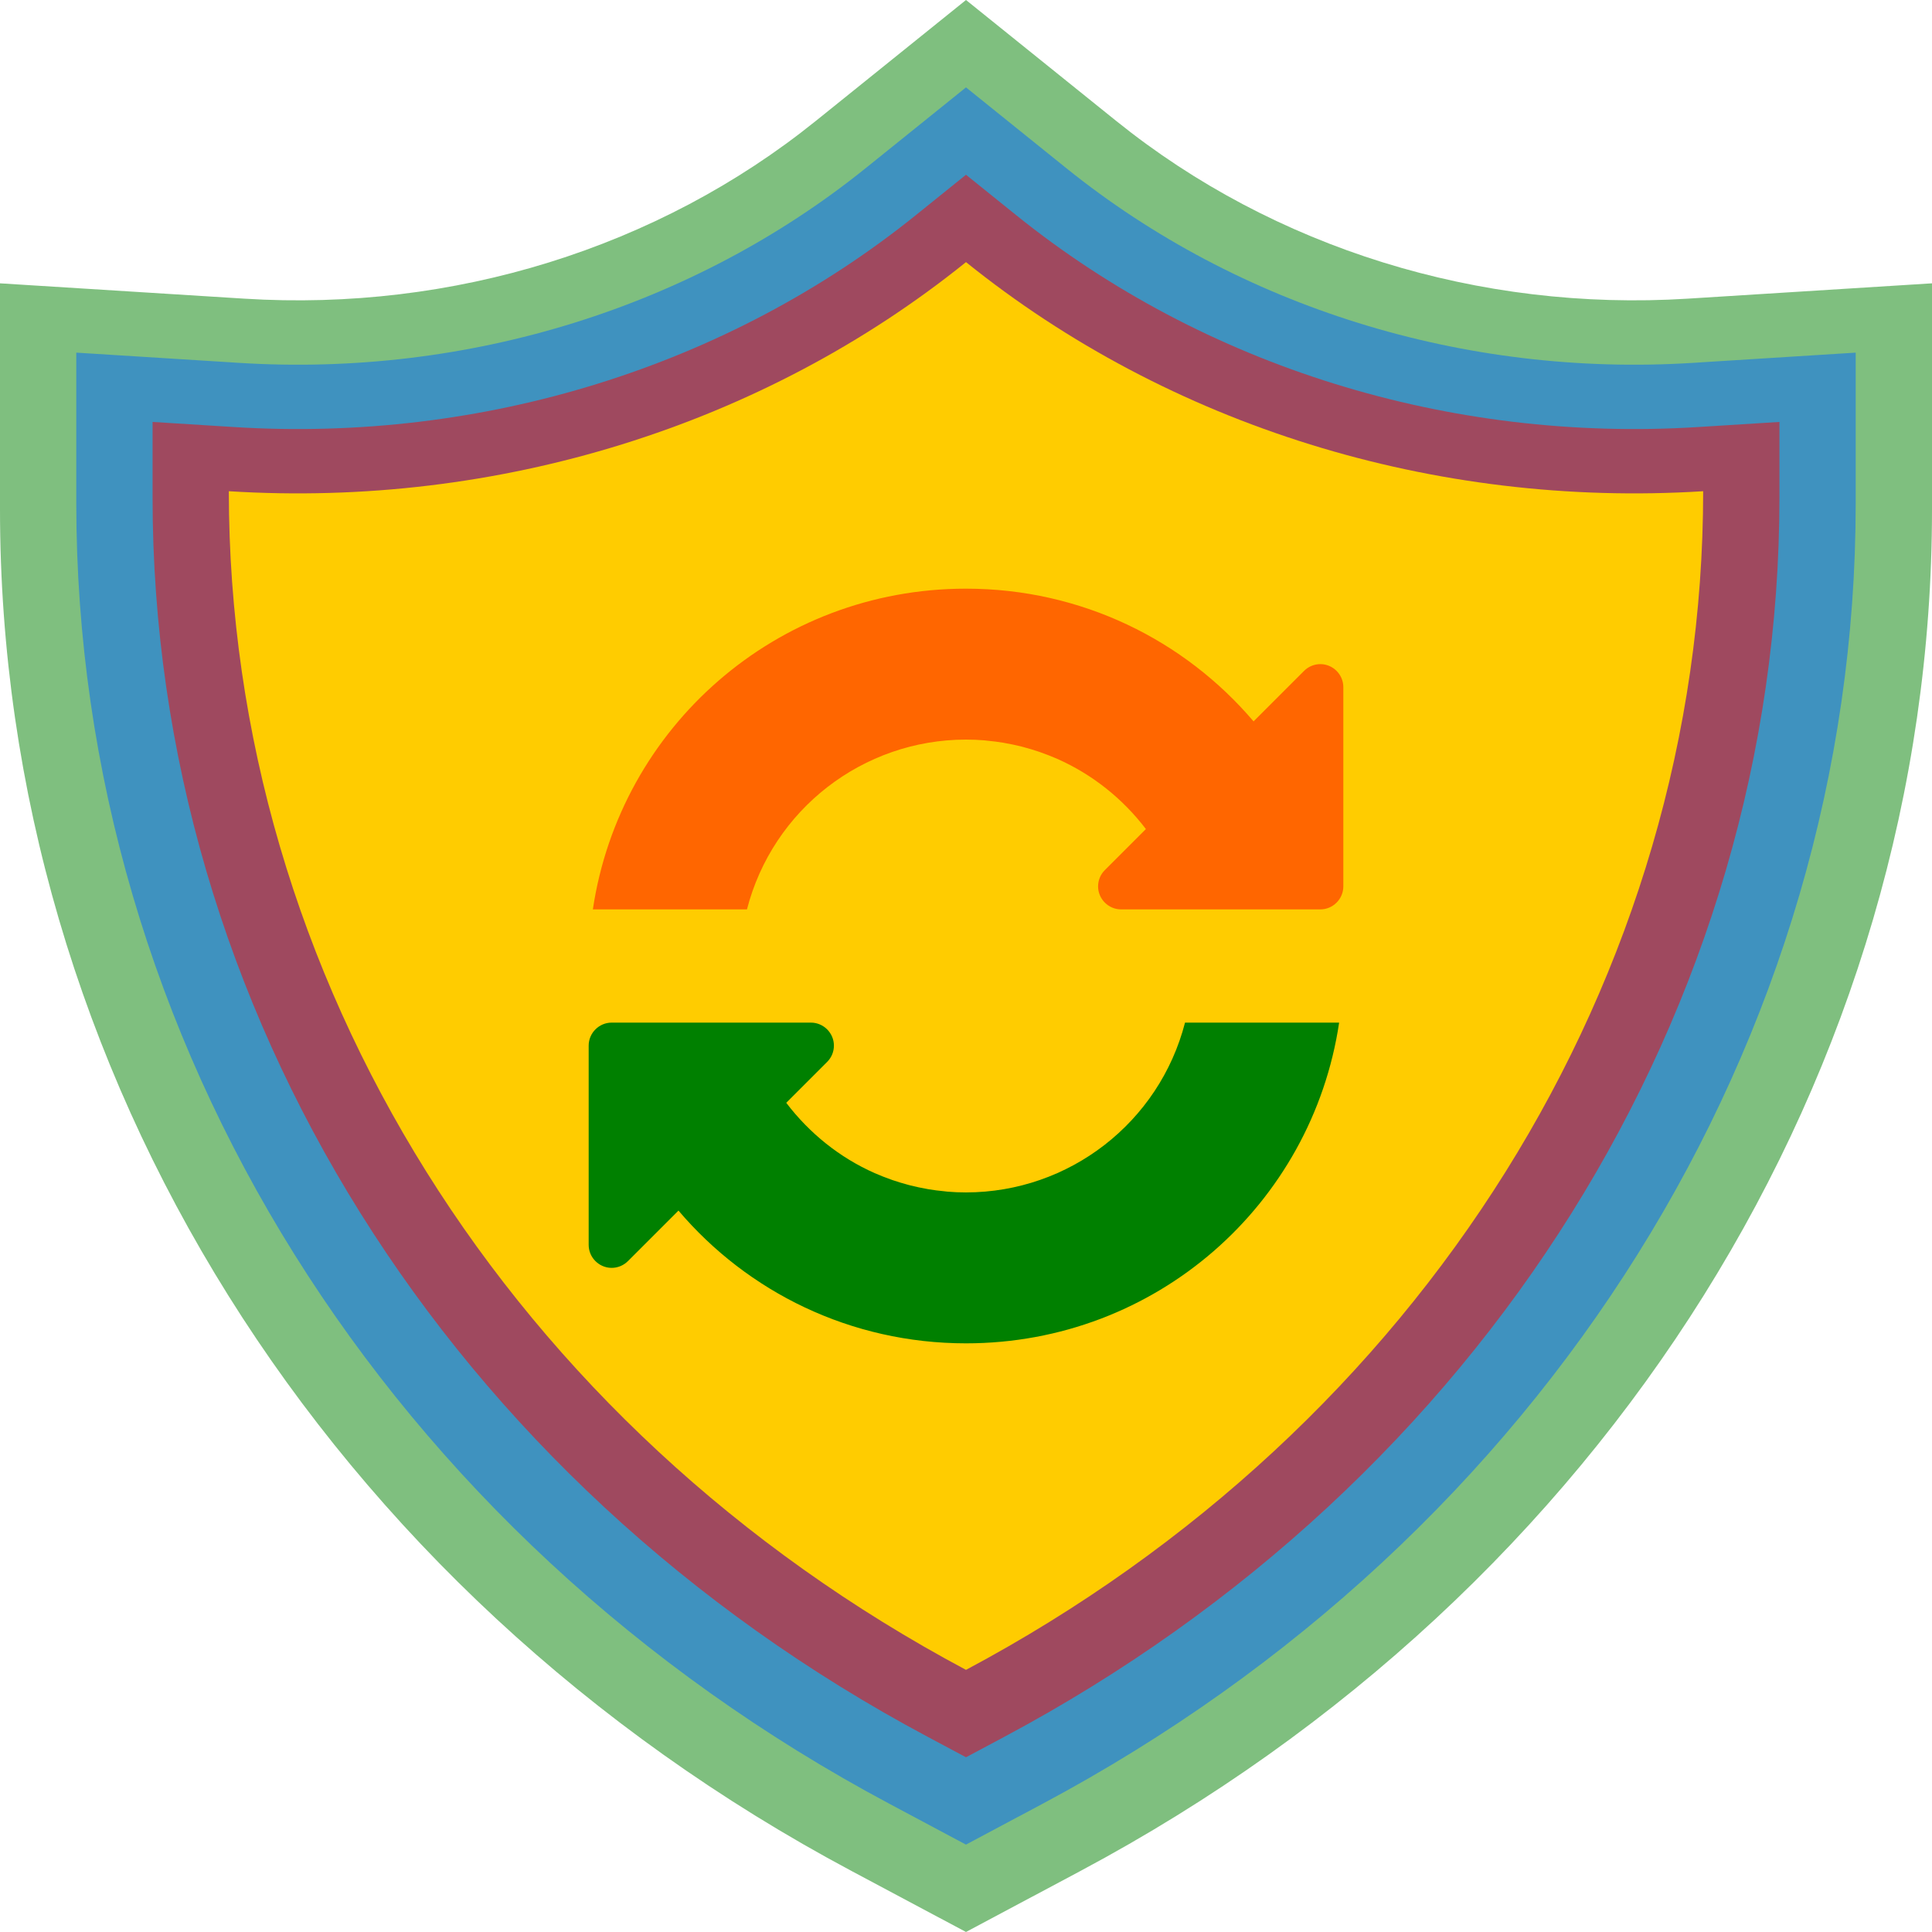
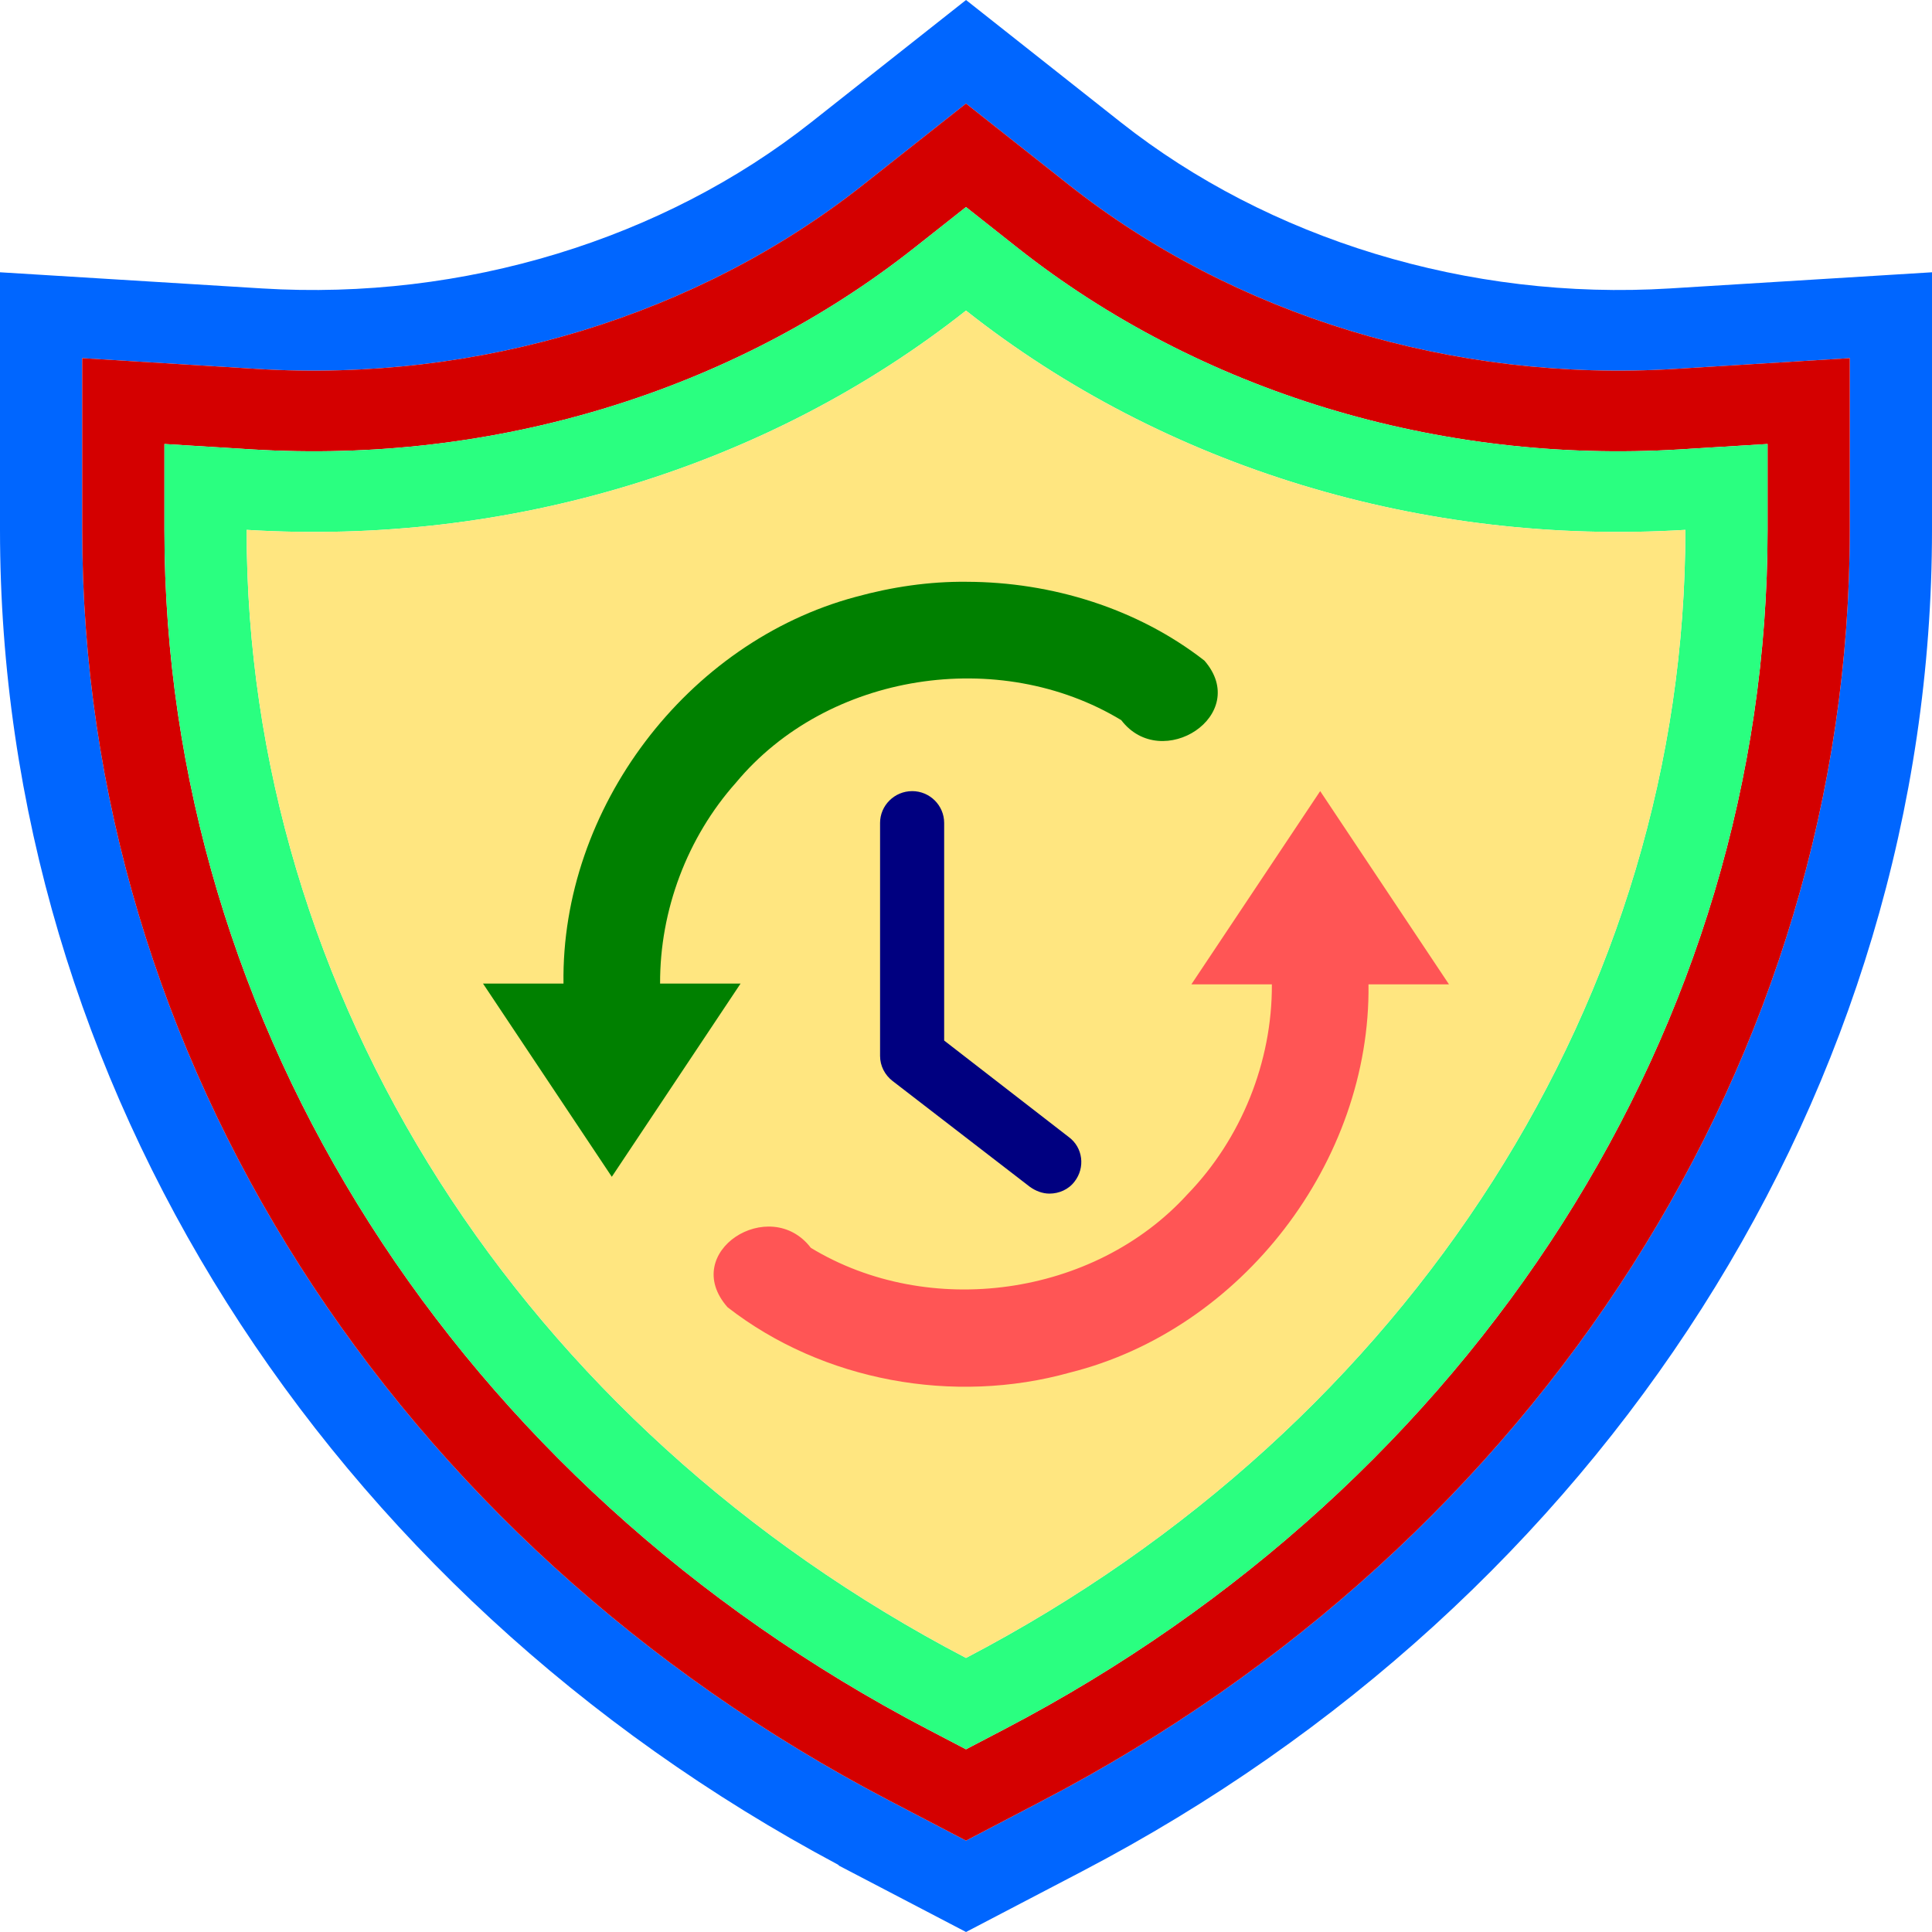
- <svg xmlns="http://www.w3.org/2000/svg" width="512" height="512" viewBox="0 0 135.467 135.467" version="1.1" id="svg8">
-   <defs id="defs2">
-     <linearGradient id="linearGradient3300">
-       <stop style="stop-color:#000000;stop-opacity:1;" offset="0" id="stop3298" />
-     </linearGradient>
-     <marker id="ExperimentalArrow" refX="5" refY="3" orient="auto-start-reverse">
-       <path style="fill:context-stroke" d="M 10,3 0,6 V 0 Z" id="path3195" />
-     </marker>
-     <marker style="overflow:visible" id="Arrow1Lstart" refX="0" refY="0" orient="auto">
-       <path transform="matrix(0.8,0,0,0.8,10,0)" style="fill-rule:evenodd;stroke:#000000;stroke-width:1pt" d="M 0,0 5,-5 -12.5,0 5,5 Z" id="path2942" />
-     </marker>
-     <linearGradient id="linearGradient2878">
-       <stop style="stop-color:#000000;stop-opacity:1;" offset="0" id="stop2876" />
-     </linearGradient>
-   </defs>
-   <g id="layer1" transform="translate(37.87338,-213.6109)" style="opacity:1">
-     <g id="g5997" style="opacity:0.5;fill:#008000" transform="matrix(0.8085488,0,0,0.7463969,-110.6317,130.239)">
-       <g id="g5989" style="fill:#008000">
-         <g id="path5985" style="fill:#008000">
-           <path style="color:#000000;fill:#008000" d="m 173.758,138.032 a 88.13,88.13 161.394 0 1 -63.926,21.522 c 0,45.678 24.368,87.886 63.926,110.724 39.558,-22.839 63.927,-65.047 63.927,-110.724 v 0 a 88.132,88.132 18.606 0 1 -63.927,-21.522 z" id="path6037" />
-           <path style="color:#000000;fill:#008000" d="m 173.758,129.254 -4.35,3.795 c -16.292,14.215 -37.555,21.374 -59.127,19.906 l -7.064,-0.48 v 7.08 c 0,48.03 25.639,92.436 67.234,116.451 l 3.307,1.91 3.307,-1.91 c 41.595,-24.015 67.234,-68.421 67.234,-116.451 v -7.08 l -7.062,0.48 c -21.572,1.468 -42.837,-5.691 -59.129,-19.906 z m 0,17.193 c 16.378,12.681 36.406,19.652 57.088,19.84 -2.186,39.41 -23.455,75.321 -57.088,96.205 -33.633,-20.884 -54.901,-56.795 -57.088,-96.205 20.682,-0.187 40.71,-7.158 57.088,-19.84 z" id="path6039" />
-         </g>
-         <g id="path5987" style="fill:#008000">
-           <path style="color:#000000;fill:#008000" d="m 173.758,129.254 -4.35,3.795 c -16.292,14.215 -37.555,21.374 -59.127,19.906 l -7.064,-0.48 v 7.08 c 0,48.03 25.639,92.436 67.234,116.451 l 3.307,1.91 3.307,-1.91 c 41.595,-24.015 67.234,-68.421 67.234,-116.451 v -7.08 l -7.062,0.48 c -21.572,1.468 -42.837,-5.691 -59.129,-19.906 z m 0,17.193 c 16.378,12.681 36.406,19.652 57.088,19.84 -2.186,39.41 -23.455,75.321 -57.088,96.205 -33.633,-20.884 -54.901,-56.795 -57.088,-96.205 20.682,-0.187 40.71,-7.158 57.088,-19.84 z" id="path6043" />
-           <path style="color:#000000;fill:#008000" d="m 173.758,120.477 -4.348,3.793 -4.352,3.795 c -14.972,13.064 -34.503,19.64 -54.328,18.291 l -14.129,-0.961 v 14.16 c 0,50.383 26.908,96.988 70.541,122.18 l 6.615,3.82 6.613,-3.82 c 43.634,-25.192 70.543,-71.796 70.543,-122.18 v -14.16 l -14.127,0.961 c -19.825,1.349 -39.358,-5.227 -54.33,-18.291 z m -0.002,17.557 h 0.002 0.002 c 1.068,0.932 2.214,1.746 3.32,2.621 l -3.322,-2.572 -3.322,2.572 c 1.106,-0.875 2.253,-1.69 3.32,-2.621 z m 0.002,16.523 c 14.726,10.292 31.851,16.518 49.713,17.979 -3.792,33.205 -21.852,63.089 -49.713,81.865 -27.861,-18.776 -45.92,-48.66 -49.713,-81.865 17.862,-1.461 34.987,-7.687 49.713,-17.979 z m 42.342,3.701 c 0.316,0.057 0.631,0.118 0.947,0.172 -0.317,-0.054 -0.631,-0.115 -0.947,-0.172 z m -84.693,0.004 c -0.31,0.056 -0.619,0.113 -0.93,0.166 0.311,-0.052 0.62,-0.11 0.93,-0.166 z m -7.227,1 c -0.352,0.034 -0.706,0.057 -1.059,0.086 0.353,-0.029 0.706,-0.052 1.059,-0.086 z m 99.154,0 c 0.354,0.034 0.71,0.056 1.064,0.086 -0.355,-0.03 -0.71,-0.052 -1.064,-0.086 z m -113.502,0.293 c 2.178,0.148 4.346,0.132 6.514,0.119 l -6.508,0.06 c -8e-5,-0.06 -0.006,-0.119 -0.006,-0.18 z m 127.852,0 c 0,0.06 -0.006,0.119 -0.006,0.18 l -6.508,-0.06 c 2.167,0.013 4.336,0.029 6.514,-0.119 z m -127.615,7.119 c 0.28,5.025 0.879,9.989 1.734,14.885 -0.856,-4.897 -1.455,-9.86 -1.734,-14.885 z m 127.379,0 c -0.28,5.025 -0.878,9.988 -1.734,14.885 0.856,-4.896 1.455,-9.86 1.734,-14.885 z m -125.508,15.697 c 0.868,4.782 2.012,9.488 3.406,14.104 -1.394,-4.618 -2.538,-9.32 -3.406,-14.104 z m 123.637,0 c -0.868,4.783 -2.012,9.486 -3.406,14.104 1.394,-4.615 2.538,-9.321 3.406,-14.104 z M 115.625,197.389 c 1.434,4.622 3.115,9.152 5.055,13.562 -1.939,-4.413 -3.621,-8.939 -5.055,-13.562 z m 116.266,0 c -1.434,4.624 -3.116,9.15 -5.055,13.562 1.939,-4.41 3.621,-8.941 5.055,-13.562 z M 120.957,211.562 c 10.257,22.996 27.223,42.801 49.227,56.488 -22.004,-13.689 -38.971,-33.48 -49.227,-56.488 z m 105.602,0 c -10.255,23.008 -27.222,42.8 -49.227,56.488 22.003,-13.687 38.97,-33.493 49.227,-56.488 z" id="path6045" />
-         </g>
-       </g>
-       <g id="g5995" style="fill:#008000">
-         <g id="path5991" style="fill:#008000">
-           <path style="color:#000000;fill:#008000" d="m 173.758,129.254 -4.35,3.795 c -16.292,14.215 -37.555,21.374 -59.127,19.906 l -7.064,-0.48 v 7.08 c 0,48.03 25.639,92.436 67.234,116.451 l 3.307,1.91 3.307,-1.91 c 41.595,-24.015 67.234,-68.421 67.234,-116.451 v -7.08 l -7.062,0.48 c -21.572,1.468 -42.837,-5.691 -59.129,-19.906 z m 0,17.193 c 16.378,12.681 36.406,19.652 57.088,19.84 -2.186,39.41 -23.455,75.321 -57.088,96.205 -33.633,-20.884 -54.901,-56.795 -57.088,-96.205 20.682,-0.187 40.71,-7.158 57.088,-19.84 z" id="path6049" />
-           <path style="color:#000000;fill:#008000" d="m 173.758,120.477 -4.348,3.793 -4.352,3.795 c -14.972,13.064 -34.503,19.64 -54.328,18.291 l -14.129,-0.961 v 14.16 c 0,50.383 26.908,96.988 70.541,122.18 l 6.615,3.82 6.613,-3.82 c 43.634,-25.192 70.543,-71.796 70.543,-122.18 v -14.16 l -14.127,0.961 c -19.825,1.349 -39.358,-5.227 -54.33,-18.291 z m -0.002,17.557 h 0.002 0.002 c 1.068,0.932 2.214,1.746 3.32,2.621 l -3.322,-2.572 -3.322,2.572 c 1.106,-0.875 2.253,-1.69 3.32,-2.621 z m 0.002,16.523 c 14.726,10.292 31.851,16.518 49.713,17.979 -3.792,33.205 -21.852,63.089 -49.713,81.865 -27.861,-18.776 -45.92,-48.66 -49.713,-81.865 17.862,-1.461 34.987,-7.687 49.713,-17.979 z m 42.342,3.701 c 0.316,0.057 0.631,0.118 0.947,0.172 -0.317,-0.054 -0.631,-0.115 -0.947,-0.172 z m -84.693,0.004 c -0.31,0.056 -0.619,0.113 -0.93,0.166 0.311,-0.052 0.62,-0.11 0.93,-0.166 z m -7.227,1 c -0.352,0.034 -0.706,0.057 -1.059,0.086 0.353,-0.029 0.706,-0.052 1.059,-0.086 z m 99.154,0 c 0.354,0.034 0.71,0.056 1.064,0.086 -0.355,-0.03 -0.71,-0.052 -1.064,-0.086 z m -113.502,0.293 c 2.178,0.148 4.346,0.132 6.514,0.119 l -6.508,0.06 c -8e-5,-0.06 -0.006,-0.119 -0.006,-0.18 z m 127.852,0 c 0,0.06 -0.006,0.119 -0.006,0.18 l -6.508,-0.06 c 2.167,0.013 4.336,0.029 6.514,-0.119 z m -127.615,7.119 c 0.28,5.025 0.879,9.989 1.734,14.885 -0.856,-4.897 -1.455,-9.86 -1.734,-14.885 z m 127.379,0 c -0.28,5.025 -0.878,9.988 -1.734,14.885 0.856,-4.896 1.455,-9.86 1.734,-14.885 z m -125.508,15.697 c 0.868,4.782 2.012,9.488 3.406,14.104 -1.394,-4.618 -2.538,-9.32 -3.406,-14.104 z m 123.637,0 c -0.868,4.783 -2.012,9.486 -3.406,14.104 1.394,-4.615 2.538,-9.321 3.406,-14.104 z M 115.625,197.389 c 1.434,4.622 3.115,9.152 5.055,13.562 -1.939,-4.413 -3.621,-8.939 -5.055,-13.562 z m 116.266,0 c -1.434,4.624 -3.116,9.15 -5.055,13.562 1.939,-4.41 3.621,-8.941 5.055,-13.562 z M 120.957,211.562 c 10.257,22.996 27.223,42.801 49.227,56.488 -22.004,-13.688 -38.971,-33.48 -49.227,-56.488 z m 105.602,0 c -10.255,23.008 -27.223,42.8 -49.227,56.488 22.003,-13.687 38.97,-33.493 49.227,-56.488 z" id="path6051" />
-         </g>
-         <g id="path5993" style="fill:#008000">
-           <path style="color:#000000;fill:#008000" d="m 173.758,120.477 -4.348,3.793 -4.352,3.795 c -14.972,13.064 -34.503,19.64 -54.328,18.291 l -14.129,-0.961 v 14.16 c 0,50.383 26.908,96.988 70.541,122.18 l 6.615,3.82 6.613,-3.82 c 43.634,-25.192 70.543,-71.796 70.543,-122.18 v -14.16 l -14.127,0.961 c -19.825,1.349 -39.358,-5.227 -54.33,-18.291 z m -0.002,17.557 h 0.002 0.002 c 1.068,0.932 2.214,1.746 3.32,2.621 l -3.322,-2.572 -3.322,2.572 c 1.106,-0.875 2.253,-1.69 3.32,-2.621 z m 0.002,16.523 c 14.726,10.292 31.851,16.518 49.713,17.979 -3.792,33.205 -21.852,63.089 -49.713,81.865 -27.861,-18.776 -45.92,-48.66 -49.713,-81.865 17.862,-1.461 34.987,-7.687 49.713,-17.979 z m 42.342,3.701 c 0.316,0.057 0.631,0.118 0.947,0.172 -0.317,-0.054 -0.631,-0.115 -0.947,-0.172 z m -84.693,0.004 c -0.31,0.056 -0.619,0.113 -0.93,0.166 0.311,-0.052 0.62,-0.11 0.93,-0.166 z m -7.227,1 c -0.352,0.034 -0.706,0.057 -1.059,0.086 0.353,-0.029 0.706,-0.052 1.059,-0.086 z m 99.154,0 c 0.354,0.034 0.71,0.056 1.064,0.086 -0.355,-0.03 -0.71,-0.052 -1.064,-0.086 z m -113.502,0.293 c 2.178,0.148 4.346,0.132 6.514,0.119 l -6.508,0.06 c -8e-5,-0.06 -0.006,-0.119 -0.006,-0.18 z m 127.852,0 c 0,0.06 -0.006,0.119 -0.006,0.18 l -6.508,-0.06 c 2.167,0.013 4.336,0.029 6.514,-0.119 z m -127.615,7.119 c 0.28,5.025 0.879,9.989 1.734,14.885 -0.856,-4.897 -1.455,-9.86 -1.734,-14.885 z m 127.379,0 c -0.28,5.025 -0.878,9.988 -1.734,14.885 0.856,-4.896 1.455,-9.86 1.734,-14.885 z m -125.508,15.697 c 0.868,4.782 2.012,9.488 3.406,14.104 -1.394,-4.618 -2.538,-9.32 -3.406,-14.104 z m 123.637,0 c -0.868,4.783 -2.012,9.486 -3.406,14.104 1.394,-4.615 2.538,-9.321 3.406,-14.104 z M 115.625,197.389 c 1.434,4.622 3.115,9.152 5.055,13.562 -1.939,-4.413 -3.621,-8.939 -5.055,-13.562 z m 116.266,0 c -1.434,4.624 -3.116,9.15 -5.055,13.562 1.939,-4.41 3.621,-8.941 5.055,-13.562 z M 120.957,211.562 c 10.257,22.996 27.223,42.801 49.227,56.488 -22.004,-13.689 -38.971,-33.48 -49.227,-56.488 z m 105.602,0 c -10.255,23.008 -27.222,42.8 -49.227,56.488 22.003,-13.687 38.97,-33.493 49.227,-56.488 z" id="path6055" />
-           <path style="color:#000000;fill:#008000" d="m 173.758,111.699 -4.348,3.793 -4.348,3.793 -4.352,3.795 h -0.002 c -13.654,11.914 -31.451,17.906 -49.529,16.676 l -21.193,-1.441 v 21.24 c 0,52.738 28.176,101.538 73.848,127.908 l 9.924,5.73 9.92,-5.73 c 45.673,-26.369 73.852,-75.169 73.852,-127.908 v -21.24 l -21.191,1.441 c -18.079,1.23 -35.877,-4.762 -49.531,-16.676 h -0.002 z m 0,17.555 2.482,2.164 h -0.285 l -2.197,-1.701 -4.34,3.361 -0.012,-0.027 v -0.002 z m -7.422,6.219 7.08,9.047 -4.006,-1.502 c 1.396,1.218 2.638,2.09 3.566,2.824 l 0.736,-0.941 0.045,0.057 0.045,-0.057 0.736,0.941 c 0.928,-0.734 2.17,-1.606 3.566,-2.824 l 6.002,-5.236 c 9.905,7.127 21.253,11.829 33.162,13.975 l -2.314,12.834 c -13.381,-2.428 -26.153,-7.589 -37.408,-15.455 l -3.789,-2.648 -3.789,2.648 c -11.259,7.869 -24.036,13.03 -37.422,15.457 l -2.311,-12.832 c 13.122,-2.362 25.516,-7.913 36.1,-16.287 z m -36.963,16.441 2.17,12.828 c -2.24,0.381 -4.473,0.79 -6.744,1.008 l -1.248,-13.064 c 1.955,-0.187 3.893,-0.446 5.822,-0.771 z m 88.775,0.002 c 1.927,0.325 3.862,0.583 5.814,0.77 l -1.25,13.064 c -2.267,-0.218 -4.496,-0.627 -6.732,-1.008 z m -95.576,0.848 1.096,13.156 c -0.055,0.005 -0.107,0.019 -0.162,0.023 l -6.809,0.557 0.137,1.188 c -0.032,-0.463 -0.136,-0.917 -0.162,-1.381 l -13.207,0.734 c 0.294,5.278 0.924,10.47 1.812,15.572 -0.893,-5.124 -1.52,-10.316 -1.812,-15.572 -0.012,-0.21 -0.011,-0.422 -0.021,-0.633 l 12.941,-0.119 h 0.021 l -0.051,-6.658 0.098,0.096 c -6.5e-4,-0.488 -0.006,-0.545 -0.006,-0.172 l -0.092,0.068 -0.049,-6.557 c 2.1,-0.013 4.184,-0.129 6.266,-0.303 z m 102.375,0 c 2.08,0.173 4.163,0.29 6.262,0.303 l -0.051,6.557 -0.09,-0.068 c 0,-0.379 -0.006,-0.32 -0.006,0.18 l 0.096,-0.096 -0.051,6.65 h 0.021 l 12.943,0.119 c -0.011,0.21 -0.01,0.423 -0.021,0.633 -0.293,5.257 -0.92,10.448 -1.812,15.572 0.889,-5.102 1.519,-10.294 1.812,-15.572 l -13.207,-0.734 c -0.026,0.464 -0.131,0.917 -0.162,1.381 l 0.137,-1.188 -6.809,-0.557 c -0.053,-0.004 -0.105,-0.019 -0.158,-0.023 z m -108.613,6.846 0.018,0.018 -0.018,0.012 z m 114.846,0.008 v 0.021 l -0.012,-0.01 z m -57.422,2.656 c 12.795,8.189 27.089,13.544 42.076,15.793 -4.748,27.228 -19.699,51.534 -42.076,68.053 -22.378,-16.518 -37.328,-40.825 -42.076,-68.053 14.987,-2.249 29.281,-7.604 42.076,-15.793 z m -56.242,11.264 c 0.501,4.302 1.215,8.555 2.16,12.736 6.749,29.849 24.607,56.239 50.385,73.611 l 3.697,2.492 3.697,-2.492 c 25.777,-17.372 43.636,-43.762 50.385,-73.611 0.945,-4.181 1.66,-8.435 2.16,-12.736 -0.273,2.294 -0.405,4.607 -0.803,6.883 l 13.027,2.277 c -0.05,0.285 -0.091,0.571 -0.143,0.855 l -13.014,-2.363 c -0.312,1.721 -0.842,3.383 -1.229,5.084 -0.631,2.773 -1.181,5.57 -2.002,8.289 l 12.658,3.822 c -0.097,0.321 -0.194,0.641 -0.293,0.961 l -12.631,-3.918 c -1.9e-4,5.9e-4 1.8e-4,10e-4 0,0.002 -1.363,4.392 -2.957,8.688 -4.791,12.859 -3.4e-4,7.7e-4 -0.002,0.001 -0.002,0.002 l 12.105,5.32 c -0.095,0.215 -0.195,0.428 -0.291,0.643 l -12.076,-5.387 c -2.4e-4,5.3e-4 2.4e-4,0.001 0,0.002 -8.511,19.081 -21.889,35.843 -39.08,48.432 -2.456,1.799 -4.991,3.51 -7.6,5.133 l 6.986,11.23 c -1.254,0.78 -2.475,1.6 -3.76,2.342 h -0.002 l -3.305,1.91 -3.307,-1.91 h -0.002 c -1.284,-0.741 -2.505,-1.56 -3.758,-2.34 l 6.986,-11.232 c -2.608,-1.623 -5.142,-3.335 -7.598,-5.133 -4.2e-4,-3e-4 -0.002,3e-4 -0.002,0 -17.191,-12.588 -30.569,-29.351 -39.08,-48.432 -2.4e-4,-5.3e-4 2.4e-4,-0.001 0,-0.002 l -12.076,5.387 c -0.096,-0.215 -0.198,-0.427 -0.293,-0.643 l 12.107,-5.32 c -3.4e-4,-7.7e-4 -0.002,-0.001 -0.002,-0.002 -1.151,-2.617 -2.042,-5.36 -3.006,-8.068 -0.572,-1.607 -1.278,-3.155 -1.785,-4.791 -1.8e-4,-5.9e-4 1.8e-4,-0.001 0,-0.002 l -12.631,3.918 c -0.099,-0.32 -0.196,-0.64 -0.293,-0.961 l 12.658,-3.822 c -0.821,-2.719 -1.371,-5.516 -2.002,-8.289 -0.387,-1.701 -0.916,-3.363 -1.229,-5.084 l -13.014,2.363 c -0.052,-0.284 -0.093,-0.571 -0.143,-0.855 l 13.027,-2.277 c -0.398,-2.275 -0.53,-4.589 -0.803,-6.883 z m -12.074,10.057 c 0.908,4.993 2.102,9.898 3.551,14.705 -1.451,-4.816 -2.644,-9.719 -3.551,-14.705 z m 136.633,0 c -0.907,4.987 -2.1,9.889 -3.551,14.705 1.448,-4.808 2.643,-9.71 3.551,-14.705 z m -132.73,15.857 c 0.552,1.773 1.323,3.466 1.945,5.215 1.06,2.975 2.038,5.981 3.307,8.873 -2.012,-4.585 -3.758,-9.287 -5.252,-14.088 z m 128.828,0 c -1.492,4.795 -3.237,9.492 -5.246,14.072 1.266,-2.887 2.243,-5.888 3.301,-8.857 0.623,-1.749 1.394,-3.442 1.945,-5.215 z m -123.164,14.996 c 0.24,0.535 0.529,1.046 0.775,1.578 1.072,2.312 2.165,4.614 3.365,6.859 -1.477,-2.764 -2.859,-5.575 -4.141,-8.438 z m 117.484,0.031 c -1.278,2.852 -2.654,5.653 -4.125,8.406 1.2,-2.246 2.294,-4.547 3.365,-6.859 0.242,-0.522 0.525,-1.022 0.76,-1.547 z m -113.061,8.936 c 1.515,2.806 3.123,5.559 4.834,8.25 -1.711,-2.692 -3.318,-5.444 -4.834,-8.25 z m 108.652,0 c -1.516,2.806 -3.123,5.558 -4.834,8.25 1.711,-2.691 3.319,-5.444 4.834,-8.25 z m -103.762,8.34 c 8.877,13.936 20.334,26.258 33.941,36.221 2.704,1.98 5.493,3.865 8.363,5.652 -17.313,-10.784 -31.661,-25.159 -42.305,-41.873 z m 98.871,0 c -10.639,16.706 -24.98,31.075 -42.283,41.857 2.862,-1.783 5.645,-3.663 8.342,-5.637 13.607,-9.963 25.065,-22.285 33.941,-36.221 z" id="path6057" />
-         </g>
-       </g>
-     </g>
-     <g id="g5917" style="opacity:0.5;fill:#0066ff" transform="matrix(0.8085488,0,0,0.7463969,-110.6317,129.814)">
-       <g id="path5913" style="fill:#0066ff">
-         <path style="color:#000000;fill:#0066ff" d="m 173.758,138.032 a 88.13,88.13 161.394 0 1 -63.926,21.522 c 0,45.678 24.368,87.886 63.926,110.724 39.558,-22.839 63.927,-65.047 63.927,-110.724 v 0 a 88.132,88.132 18.606 0 1 -63.927,-21.522 z" id="path5957" />
-         <path style="color:#000000;fill:#0066ff" d="m 173.758,129.254 -4.35,3.795 c -16.292,14.215 -37.555,21.374 -59.127,19.906 l -7.064,-0.48 v 7.08 c 0,48.03 25.639,92.436 67.234,116.451 l 3.307,1.91 3.307,-1.91 c 41.595,-24.015 67.234,-68.421 67.234,-116.451 v -7.08 l -7.062,0.48 c -21.572,1.468 -42.837,-5.691 -59.129,-19.906 z m 0,17.193 c 16.378,12.681 36.406,19.652 57.088,19.84 -2.186,39.41 -23.455,75.321 -57.088,96.205 -33.633,-20.884 -54.901,-56.795 -57.088,-96.205 20.682,-0.187 40.71,-7.158 57.088,-19.84 z" id="path5959" />
-       </g>
-       <g id="path5915" style="fill:#0066ff">
-         <path style="color:#000000;fill:#0066ff" d="m 173.758,129.254 -4.35,3.795 c -16.292,14.215 -37.555,21.374 -59.127,19.906 l -7.064,-0.48 v 7.08 c 0,48.03 25.639,92.436 67.234,116.451 l 3.307,1.91 3.307,-1.91 c 41.595,-24.015 67.234,-68.421 67.234,-116.451 v -7.08 l -7.062,0.48 c -21.572,1.468 -42.837,-5.691 -59.129,-19.906 z m 0,17.193 c 16.378,12.681 36.406,19.652 57.088,19.84 -2.186,39.41 -23.455,75.321 -57.088,96.205 -33.633,-20.884 -54.901,-56.795 -57.088,-96.205 20.682,-0.187 40.71,-7.158 57.088,-19.84 z" id="path5963" />
-         <path style="color:#000000;fill:#0066ff" d="m 173.758,120.477 -4.348,3.793 -4.352,3.795 c -14.972,13.064 -34.503,19.64 -54.328,18.291 l -14.129,-0.961 v 14.16 c 0,50.383 26.908,96.988 70.541,122.18 l 6.615,3.82 6.613,-3.82 c 43.634,-25.192 70.543,-71.796 70.543,-122.18 v -14.16 l -14.127,0.961 c -19.825,1.349 -39.358,-5.227 -54.33,-18.291 z m -0.002,17.557 h 0.002 0.002 c 1.068,0.932 2.214,1.746 3.32,2.621 l -3.322,-2.572 -3.322,2.572 c 1.106,-0.875 2.253,-1.69 3.32,-2.621 z m 0.002,16.523 c 14.726,10.292 31.851,16.518 49.713,17.979 -3.792,33.205 -21.852,63.089 -49.713,81.865 -27.861,-18.776 -45.92,-48.66 -49.713,-81.865 17.862,-1.461 34.987,-7.687 49.713,-17.979 z m 42.342,3.701 c 0.316,0.057 0.631,0.118 0.947,0.172 -0.317,-0.054 -0.631,-0.115 -0.947,-0.172 z m -84.693,0.004 c -0.31,0.056 -0.619,0.113 -0.93,0.166 0.311,-0.052 0.62,-0.11 0.93,-0.166 z m -7.227,1 c -0.352,0.034 -0.706,0.057 -1.059,0.086 0.353,-0.029 0.706,-0.052 1.059,-0.086 z m 99.154,0 c 0.354,0.034 0.71,0.056 1.064,0.086 -0.355,-0.03 -0.71,-0.052 -1.064,-0.086 z m -113.502,0.293 c 2.178,0.148 4.346,0.132 6.514,0.119 l -6.508,0.06 c -8e-5,-0.06 -0.006,-0.119 -0.006,-0.18 z m 127.852,0 c 0,0.06 -0.006,0.119 -0.006,0.18 l -6.508,-0.06 c 2.167,0.013 4.336,0.029 6.514,-0.119 z m -127.615,7.119 c 0.28,5.025 0.879,9.989 1.734,14.885 -0.856,-4.897 -1.455,-9.86 -1.734,-14.885 z m 127.379,0 c -0.28,5.025 -0.878,9.988 -1.734,14.885 0.856,-4.896 1.455,-9.86 1.734,-14.885 z m -125.508,15.697 c 0.868,4.782 2.012,9.488 3.406,14.104 -1.394,-4.618 -2.538,-9.32 -3.406,-14.104 z m 123.637,0 c -0.868,4.783 -2.012,9.486 -3.406,14.104 1.394,-4.615 2.538,-9.321 3.406,-14.104 z M 115.625,197.389 c 1.434,4.622 3.115,9.152 5.055,13.562 -1.939,-4.413 -3.621,-8.939 -5.055,-13.562 z m 116.266,0 c -1.434,4.624 -3.116,9.15 -5.055,13.562 1.939,-4.41 3.621,-8.941 5.055,-13.562 z M 120.957,211.562 c 10.257,22.996 27.223,42.801 49.227,56.488 -22.004,-13.689 -38.971,-33.48 -49.227,-56.488 z m 105.602,0 c -10.255,23.008 -27.222,42.8 -49.227,56.488 22.003,-13.687 38.97,-33.493 49.227,-56.488 z" id="path5965" />
-       </g>
-     </g>
-     <g id="path5806" style="opacity:0.5;fill:#ff0000" transform="matrix(0.8085488,0,0,0.7463969,-110.6317,129.3891)">
-       <path style="color:#000000;fill:#ff0000;stroke-width:13.229" d="m 173.758,138.032 a 88.13,88.13 161.394 0 1 -63.926,21.522 c 0,45.678 24.368,87.886 63.926,110.724 39.558,-22.839 63.927,-65.047 63.927,-110.724 v 0 a 88.132,88.132 18.606 0 1 -63.927,-21.522 z" id="path5888" />
-       <path style="color:#000000;fill:#ff0000" d="m 173.758,129.254 -4.35,3.795 c -16.292,14.215 -37.555,21.374 -59.127,19.906 l -7.064,-0.48 v 7.08 c 0,48.03 25.639,92.436 67.234,116.451 l 3.307,1.91 3.307,-1.91 c 41.595,-24.015 67.234,-68.421 67.234,-116.451 v -7.08 l -7.062,0.48 c -21.572,1.468 -42.837,-5.691 -59.129,-19.906 z m 0,17.193 c 16.378,12.681 36.406,19.652 57.088,19.84 -2.186,39.41 -23.455,75.321 -57.088,96.205 -33.633,-20.884 -54.901,-56.795 -57.088,-96.205 20.682,-0.187 40.71,-7.158 57.088,-19.84 z" id="path5885" />
-     </g>
-     <path style="opacity:1;fill:#ffcc00;fill-opacity:1;stroke:none;stroke-width:0.028;stroke-miterlimit:4;stroke-dasharray:none;stroke-opacity:1" d="m 29.86,231.99 a 71.258,65.78 0 0 1 -51.688,16.064 c 0,34.094 19.703,65.598 51.688,82.644 31.985,-17.047 51.688,-48.551 51.688,-82.644 v 0 a 71.259,65.782 0 0 1 -51.688,-16.064 z" id="path5891" />
-     <g id="g4000" transform="matrix(1.25,0,0,1.25,-7.464991,-70.33609)">
-       <path d="m 29.86,260.178 c 6.479,0 12.254,2.888 16.131,7.445 l 2.834,-2.834 c 0.246,-0.246 0.582,-0.382 0.93,-0.378 0.701,0.011 1.271,0.589 1.271,1.29 v 11.178 c 0,0.708 -0.582,1.29 -1.29,1.29 H 38.558 c -0.707,-10e-4 -1.289,-0.583 -1.289,-1.29 0,-0.342 0.135,-0.67 0.377,-0.911 l 2.305,-2.305 c -1.3,-1.708 -3.008,-3.068 -4.969,-3.936 -0.304,-0.133 -0.614,-0.255 -0.928,-0.365 -0.028,-0.01 -0.055,-0.02 -0.083,-0.03 -0.289,-0.098 -0.582,-0.185 -0.878,-0.265 -0.041,-0.011 -0.083,-0.022 -0.125,-0.033 -0.297,-0.075 -0.6,-0.138 -0.905,-0.192 -0.036,-0.006 -0.071,-0.015 -0.108,-0.021 -0.285,-0.048 -0.574,-0.084 -0.864,-0.111 -0.065,-0.006 -0.129,-0.018 -0.195,-0.023 -0.343,-0.029 -0.688,-0.043 -1.037,-0.043 -5.787,0.004 -10.839,3.921 -12.286,9.525 H 8.929 C 10.452,267.96 19.213,260.178 29.86,260.178 Z" fill="#48a9ff" id="path1210" style="fill:#ff6600;fill-rule:nonzero;stroke-width:1.058" />
-       <path d="m 50.791,284.519 c -1.523,10.21 -10.284,17.992 -20.931,17.992 -6.48,0 -12.255,-2.887 -16.129,-7.447 l -2.836,2.836 c -0.246,0.246 -0.582,0.382 -0.93,0.378 -0.701,-0.011 -1.271,-0.589 -1.271,-1.29 v -11.178 c 0,-0.708 0.582,-1.29 1.29,-1.29 H 21.162 c 0.707,10e-4 1.289,0.583 1.289,1.29 0,0.342 -0.135,0.67 -0.377,0.911 l -2.297,2.297 c 1.3,1.709 2.999,3.076 4.96,3.944 0.304,0.133 0.614,0.255 0.928,0.365 0.028,0.01 0.055,0.02 0.083,0.03 0.289,0.098 0.582,0.185 0.878,0.265 0.041,0.011 0.083,0.022 0.125,0.033 0.297,0.075 0.6,0.138 0.905,0.192 0.036,0.006 0.071,0.015 0.108,0.021 0.285,0.048 0.574,0.084 0.864,0.111 0.065,0.006 0.129,0.018 0.195,0.023 0.343,0.029 0.688,0.043 1.037,0.043 5.787,-0.004 10.839,-3.921 12.286,-9.525 z" fill="#486afb" id="path1212" style="fill:#008000;fill-rule:nonzero;stroke-width:1.058" />
+ <svg xmlns="http://www.w3.org/2000/svg" width="512" height="512" viewBox="0 0 512 512" version="1.1" id="svg5">
+   <defs id="defs2" />
+   <g id="layer1">
+     <path id="path3258" style="color:#000000;fill:#0066ff;stroke-width:43.153;-inkscape-stroke:none" d="M 256.009,0 242.338,10.797 228.668,21.593 214.998,32.39 C 175.846,63.32 122.975,79.736 69.457,76.439 L 0,72.157 v 68.261 c 0,146.904 86.239,281.339 222.102,353.745 l 0.292,0.286 2.86,1.492 30.755,16.059 30.73,-16.059 C 424.455,423.954 512,288.479 512,140.417 V 72.157 l -69.457,4.282 C 389.036,79.735 336.168,63.325 297.019,32.409 c -0.006,-0.004 -0.014,-0.008 -0.021,-0.015 z m -0.005,27.438 27.323,21.593 0.005,0.004 c 43.636,34.469 101.693,52.357 160.577,48.729 l 46.304,-2.855 v 45.507 c 0,139.806 -82.614,268.133 -213.721,336.665 l -20.487,10.707 -20.502,-10.705 -0.002,-0.002 C 104.392,408.551 21.787,280.223 21.787,140.417 V 94.91 L 68.091,97.765 C 126.976,101.393 185.028,83.503 228.664,49.032 l 13.67,-10.797 z" />
+     <path id="path3211" style="color:#000000;fill:#d40000;stroke-width:43.153;-inkscape-stroke:none" d="M 256.004,27.438 242.334,38.235 228.664,49.032 C 185.028,83.504 126.976,101.393 68.091,97.765 L 21.787,94.91 v 45.507 c 0,139.805 82.605,268.133 213.713,336.665 l 0.002,0.002 20.502,10.705 20.487,-10.707 C 407.599,408.551 490.213,280.224 490.213,140.418 V 94.91 L 443.909,97.765 C 385.025,101.393 326.968,83.505 283.332,49.036 l -0.005,-0.004 z m -0.005,27.438 13.662,10.797 c 48.091,37.99 111.39,57.375 175.613,53.418 l 23.151,-1.427 v 22.754 c 0,131.559 -77.659,252.718 -202.181,317.808 l -10.245,5.355 -10.253,-5.355 C 121.224,393.135 43.574,271.977 43.574,140.418 v -22.754 l 23.151,1.427 C 130.948,123.049 194.24,103.663 242.33,65.673 Z" />
+     <path id="path3010" style="color:#000000;fill:#2aff80;stroke-width:43.153;-inkscape-stroke:none" d="M 256,54.877 242.33,65.673 C 194.24,103.663 130.948,123.049 66.726,119.091 l -23.151,-1.427 v 22.754 c 0,131.559 77.65,252.718 202.172,317.808 l 10.253,5.355 10.245,-5.355 C 390.767,393.135 468.426,271.977 468.426,140.418 v -22.754 l -23.151,1.427 C 381.051,123.048 317.752,103.663 269.662,65.673 Z m -0.002,27.436 a 262.823,237.952 0 0 0 190.638,58.107 c 0,123.327 -72.671,237.287 -190.638,298.95 C 138.03,377.706 65.36,263.746 65.36,140.42 A 262.817,237.946 0 0 0 255.998,82.313 Z" />
+     <path style="fill:#ffe680;fill-opacity:1;stroke:none;stroke-width:0.101;stroke-miterlimit:4;stroke-dasharray:none;stroke-opacity:1" d="M 255.997,82.312 A 262.817,237.946 0 0 1 65.36,140.42 c 0,123.327 72.67,237.286 190.637,298.949 117.967,-61.663 190.639,-175.622 190.639,-298.949 v 0 A 262.823,237.952 0 0 1 255.997,82.312 Z" id="path2078" />
+     <g id="g1387" transform="matrix(4.031496,0,0,4.031496,641.8717,-798.8006)">
+       <path d="m -99.254,250.144 c 1.16,0 2.104,0.941 2.104,2.089 v 14.307 l 8.187,6.34 c 0.948,0.697 1.091,2.02 0.388,2.925 -0.387,0.522 -1.021,0.797 -1.654,0.797 -0.457,0 -0.906,-0.172 -1.293,-0.451 l -9.03,-6.961 c -0.491,-0.383 -0.811,-0.977 -0.811,-1.638 v -15.318 c 0,-1.149 0.949,-2.089 2.109,-2.089 z" style="fill:#000080;stroke-width:3.771" id="path926" />
+       <path style="fill:#ff5555;stroke-width:1.654" d="m -72.432,250.144 8.467,12.703 h -5.291 c 0.149,11.637 -8.331,22.698 -19.627,25.519 -7.622,2.13 -16.241,0.576 -22.506,-4.295 -3.196,-3.631 2.791,-7.418 5.476,-3.904 7.758,4.708 18.622,3.215 24.748,-3.511 3.545,-3.653 5.584,-8.718 5.557,-13.811 h -5.291 z" id="path1166" />
+       <path style="fill:#008000;stroke-width:1.654" d="m -95.662,236.384 c 5.567,0.013 11.212,1.746 15.62,5.181 3.1,3.572 -2.806,7.397 -5.466,3.914 -8.007,-4.845 -19.3,-3.14 -25.325,4.106 -3.206,3.595 -5.011,8.392 -4.99,13.209 h 5.291 l -8.465,12.702 -8.467,-12.702 h 5.291 c -0.169,-11.5 8.102,-22.44 19.204,-25.417 2.381,-0.655 4.835,-1.02 7.308,-0.994 z" id="path9" />
    </g>
  </g>
</svg>
